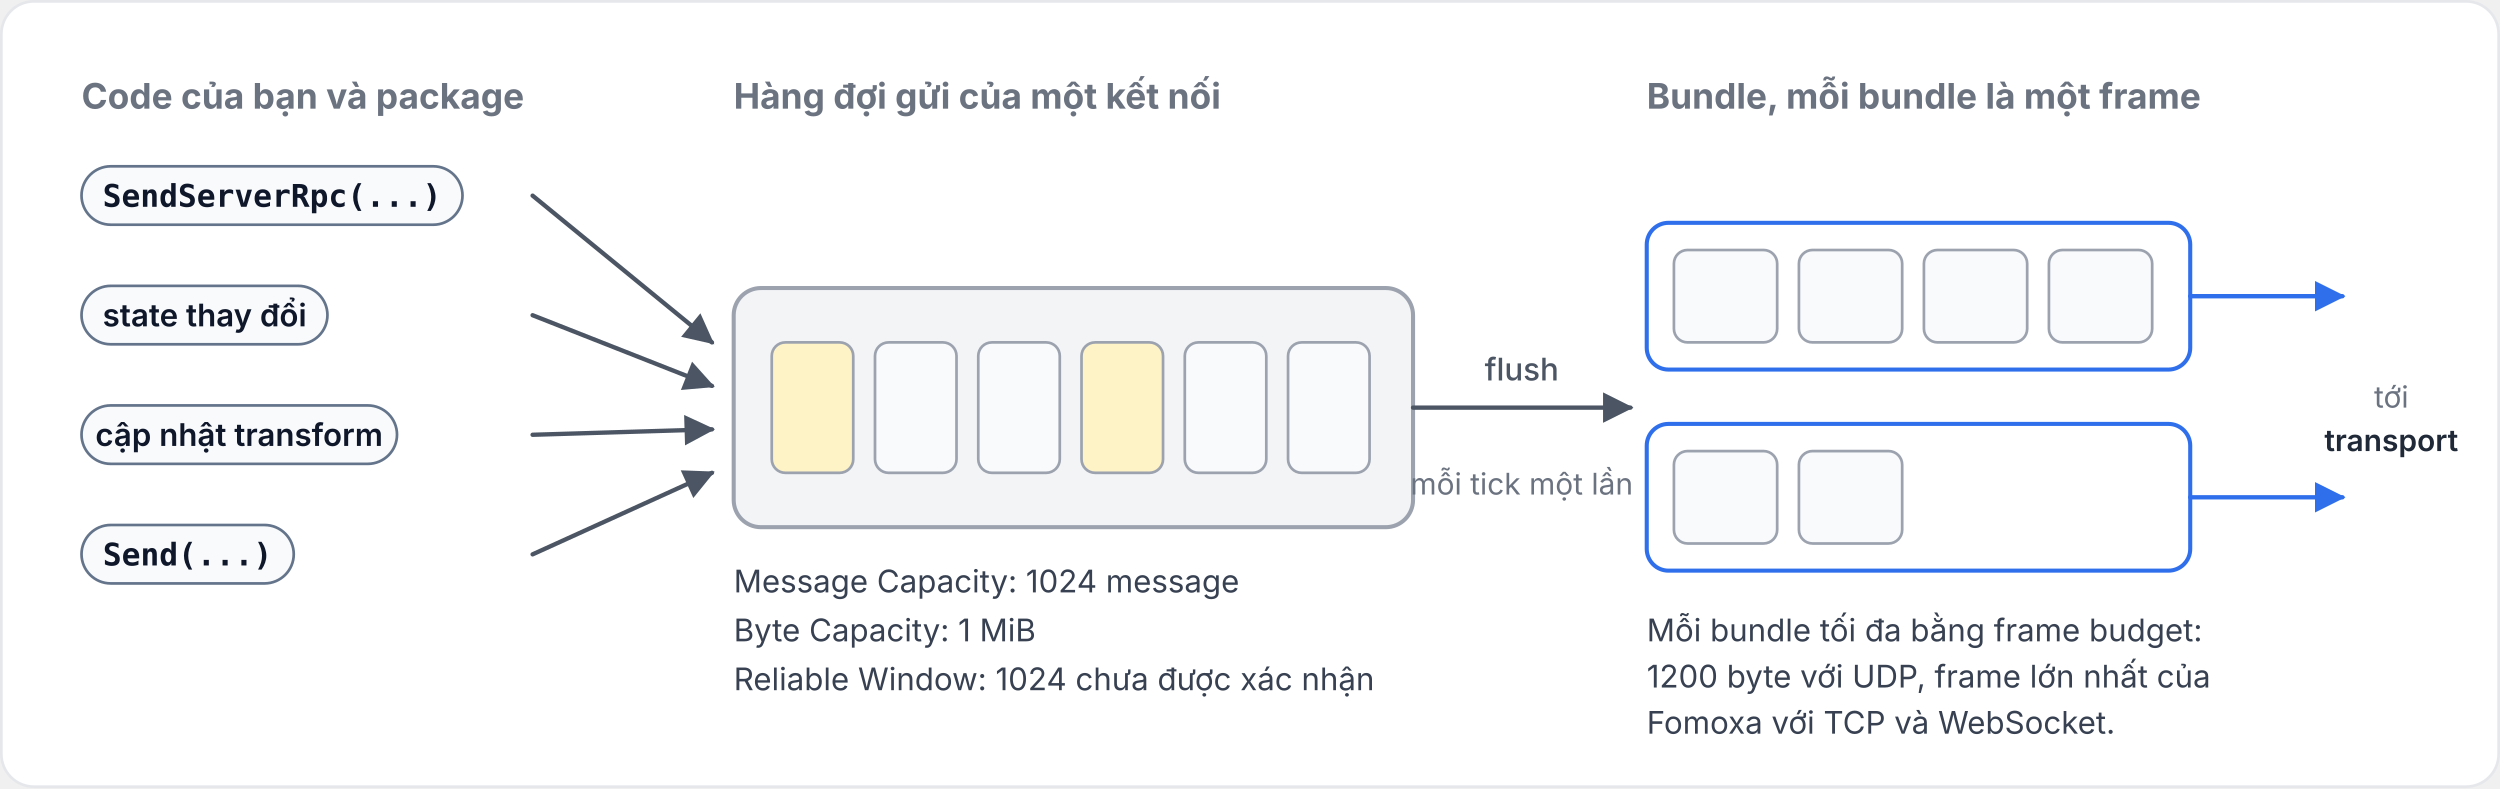
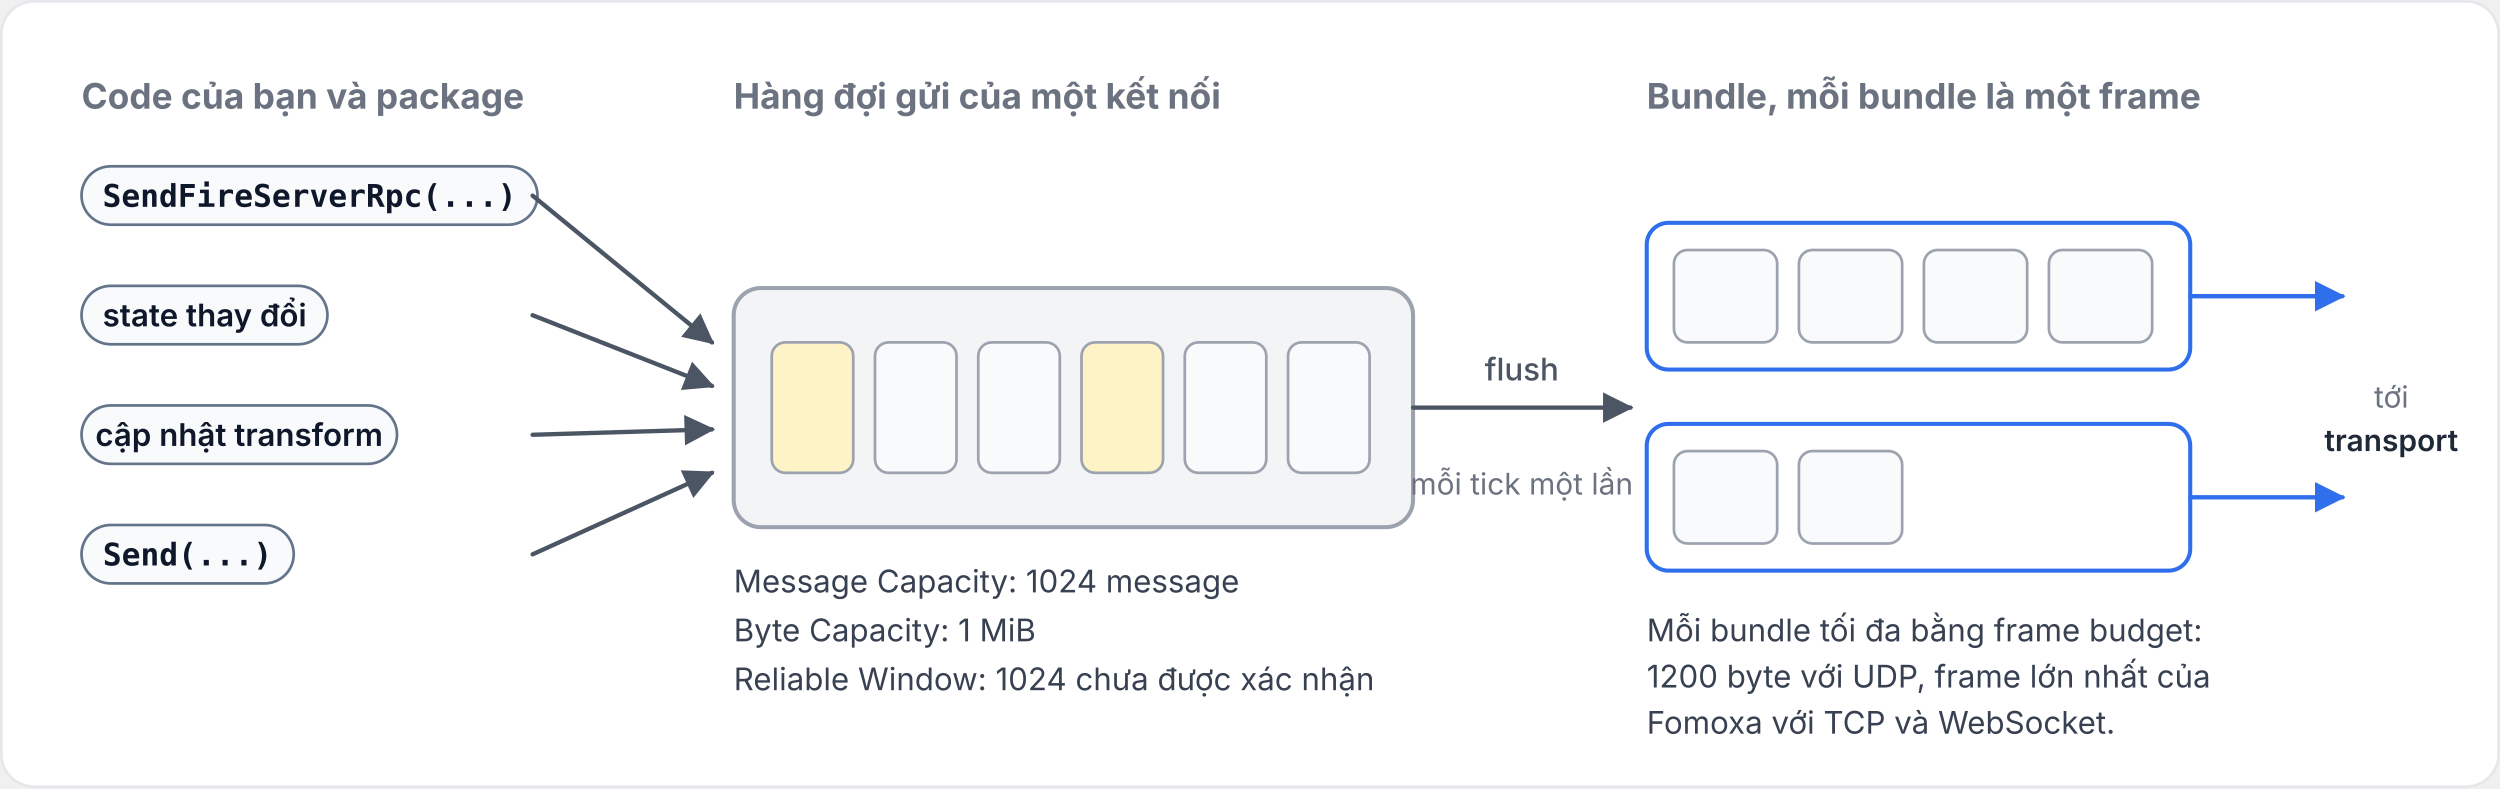
<svg xmlns="http://www.w3.org/2000/svg" width="920" height="290" viewBox="0 0 920 290" role="img" aria-label="Lệnh gửi đi vào hàng đợi rồi được flush thành bundle">
  <defs>
    <marker id="arrow-2F6FEB" viewBox="0 0 10 10" refX="9" refY="5" markerWidth="7" markerHeight="7" orient="auto-start-reverse">
      <path d="M 0 0 L 10 5 L 0 10 z" fill="#2F6FEB" />
    </marker>
    <marker id="arrow-4B5563" viewBox="0 0 10 10" refX="9" refY="5" markerWidth="7" markerHeight="7" orient="auto-start-reverse">
      <path d="M 0 0 L 10 5 L 0 10 z" fill="#4B5563" />
    </marker>
  </defs>
  <rect x="0.5" y="0.5" width="919" height="289" rx="12" fill="#FFFFFF" stroke="#E5E7EB" />
  <text x="30.0" y="40.0" font-family="Inter, 'Segoe UI', Roboto, 'Helvetica Neue', Arial, sans-serif" font-size="13" font-weight="700" fill="#6B7280" text-anchor="start">Code của bạn và package</text>
-   <rect x="30.0" y="61.2" width="140.2" height="21.5" rx="10.75" fill="#F8FAFC" stroke="#64748B" stroke-width="1" />
-   <text x="100.1" y="76.1" font-family="'JetBrains Mono', 'Cascadia Mono', Consolas, Menlo, monospace" font-size="11.5" font-weight="600" fill="#0F172A" text-anchor="middle">SendServerRpc(...)</text>
+   <rect x="30.0" y="61.2" width="167.8" height="21.5" rx="10.75" fill="#F8FAFC" stroke="#64748B" stroke-width="1" />
+   <text x="113.9" y="76.1" font-family="'JetBrains Mono', 'Cascadia Mono', Consolas, Menlo, monospace" font-size="11.5" font-weight="600" fill="#0F172A" text-anchor="middle">SendFireServerRpc(...)</text>
  <path d="M 196.0 72.0 L 262.0 126.0" fill="none" stroke="#4B5563" stroke-width="1.6" stroke-linejoin="round" stroke-linecap="round" marker-end="url(#arrow-4B5563)" />
  <rect x="30.0" y="105.2" width="90.5" height="21.5" rx="10.75" fill="#F8FAFC" stroke="#64748B" stroke-width="1" />
  <text x="75.3" y="120.1" font-family="Inter, 'Segoe UI', Roboto, 'Helvetica Neue', Arial, sans-serif" font-size="11.5" font-weight="600" fill="#0F172A" text-anchor="middle">state thay đổi</text>
  <path d="M 196.0 116.0 L 262.0 142.0" fill="none" stroke="#4B5563" stroke-width="1.6" stroke-linejoin="round" stroke-linecap="round" marker-end="url(#arrow-4B5563)" />
  <rect x="30.0" y="149.2" width="116.1" height="21.5" rx="10.75" fill="#F8FAFC" stroke="#64748B" stroke-width="1" />
  <text x="88.0" y="164.1" font-family="Inter, 'Segoe UI', Roboto, 'Helvetica Neue', Arial, sans-serif" font-size="11.5" font-weight="600" fill="#0F172A" text-anchor="middle">cập nhật transform</text>
  <path d="M 196.0 160.0 L 262.0 158.0" fill="none" stroke="#4B5563" stroke-width="1.6" stroke-linejoin="round" stroke-linecap="round" marker-end="url(#arrow-4B5563)" />
  <rect x="30.0" y="193.2" width="78.1" height="21.5" rx="10.75" fill="#F8FAFC" stroke="#64748B" stroke-width="1" />
  <text x="69.0" y="208.1" font-family="'JetBrains Mono', 'Cascadia Mono', Consolas, Menlo, monospace" font-size="11.5" font-weight="600" fill="#0F172A" text-anchor="middle">Send(...)</text>
  <path d="M 196.0 204.0 L 262.0 174.0" fill="none" stroke="#4B5563" stroke-width="1.6" stroke-linejoin="round" stroke-linecap="round" marker-end="url(#arrow-4B5563)" />
  <text x="270.0" y="40.0" font-family="Inter, 'Segoe UI', Roboto, 'Helvetica Neue', Arial, sans-serif" font-size="13" font-weight="700" fill="#6B7280" text-anchor="start">Hàng đợi gửi của một kết nối</text>
  <rect x="270.0" y="106.0" width="250.0" height="88.0" rx="10" fill="#F3F4F6" stroke="#9CA3AF" stroke-width="1.5" />
  <rect x="284.0" y="126.0" width="30.0" height="48.0" rx="5" fill="#FEF3C7" stroke="#9CA3AF" stroke-width="1" />
  <rect x="322.0" y="126.0" width="30.0" height="48.0" rx="5" fill="#F8FAFC" stroke="#9CA3AF" stroke-width="1" />
  <rect x="360.0" y="126.0" width="30.0" height="48.0" rx="5" fill="#F8FAFC" stroke="#9CA3AF" stroke-width="1" />
  <rect x="398.0" y="126.0" width="30.0" height="48.0" rx="5" fill="#FEF3C7" stroke="#9CA3AF" stroke-width="1" />
  <rect x="436.0" y="126.0" width="30.0" height="48.0" rx="5" fill="#F8FAFC" stroke="#9CA3AF" stroke-width="1" />
  <rect x="474.0" y="126.0" width="30.0" height="48.0" rx="5" fill="#F8FAFC" stroke="#9CA3AF" stroke-width="1" />
  <text x="270.0" y="218.0" font-family="Inter, 'Segoe UI', Roboto, 'Helvetica Neue', Arial, sans-serif" font-size="11.5" font-weight="400" fill="#374151" text-anchor="start">Message Capacity: 1024 message</text>
  <text x="270.0" y="236.0" font-family="Inter, 'Segoe UI', Roboto, 'Helvetica Neue', Arial, sans-serif" font-size="11.5" font-weight="400" fill="#374151" text-anchor="start">Byte Capacity: 1 MiB</text>
  <text x="270.0" y="254.0" font-family="Inter, 'Segoe UI', Roboto, 'Helvetica Neue', Arial, sans-serif" font-size="11.5" font-weight="400" fill="#374151" text-anchor="start">Reliable Window: 1024 chưa được xác nhận</text>
  <path d="M 520.0 150.0 L 600.0 150.0" fill="none" stroke="#4B5563" stroke-width="1.6" stroke-linejoin="round" stroke-linecap="round" marker-end="url(#arrow-4B5563)" />
  <rect x="542.8" y="128.5" width="34.3" height="16.5" rx="3" fill="#FFFFFF" fill-opacity="0.92" />
  <text x="560.0" y="140.0" font-family="Inter, 'Segoe UI', Roboto, 'Helvetica Neue', Arial, sans-serif" font-size="11.5" font-weight="500" fill="#4B5563" text-anchor="middle">flush</text>
  <text x="560.0" y="182.0" font-family="Inter, 'Segoe UI', Roboto, 'Helvetica Neue', Arial, sans-serif" font-size="11" font-weight="400" fill="#6B7280" text-anchor="middle">mỗi tick một lần</text>
  <text x="606.0" y="40.0" font-family="Inter, 'Segoe UI', Roboto, 'Helvetica Neue', Arial, sans-serif" font-size="13" font-weight="700" fill="#6B7280" text-anchor="start">Bundle, mỗi bundle là một frame</text>
  <rect x="606.0" y="82.0" width="200.0" height="54.0" rx="8" fill="#FFFFFF" stroke="#2F6FEB" stroke-width="1.5" />
  <rect x="616.0" y="92.0" width="38.0" height="34.0" rx="5" fill="#F8FAFC" stroke="#9CA3AF" stroke-width="1" />
  <rect x="662.0" y="92.0" width="38.0" height="34.0" rx="5" fill="#F8FAFC" stroke="#9CA3AF" stroke-width="1" />
  <rect x="708.0" y="92.0" width="38.0" height="34.0" rx="5" fill="#F8FAFC" stroke="#9CA3AF" stroke-width="1" />
  <rect x="754.0" y="92.0" width="38.0" height="34.0" rx="5" fill="#F8FAFC" stroke="#9CA3AF" stroke-width="1" />
  <path d="M 806.0 109.0 L 862.0 109.0" fill="none" stroke="#2F6FEB" stroke-width="1.6" stroke-linejoin="round" stroke-linecap="round" marker-end="url(#arrow-2F6FEB)" />
  <rect x="606.0" y="156.0" width="200.0" height="54.0" rx="8" fill="#FFFFFF" stroke="#2F6FEB" stroke-width="1.5" />
  <rect x="616.0" y="166.0" width="38.0" height="34.0" rx="5" fill="#F8FAFC" stroke="#9CA3AF" stroke-width="1" />
  <rect x="662.0" y="166.0" width="38.0" height="34.0" rx="5" fill="#F8FAFC" stroke="#9CA3AF" stroke-width="1" />
  <path d="M 806.0 183.0 L 862.0 183.0" fill="none" stroke="#2F6FEB" stroke-width="1.6" stroke-linejoin="round" stroke-linecap="round" marker-end="url(#arrow-2F6FEB)" />
  <text x="880.0" y="150.0" font-family="Inter, 'Segoe UI', Roboto, 'Helvetica Neue', Arial, sans-serif" font-size="11" font-weight="400" fill="#6B7280" text-anchor="middle">tới</text>
  <text x="880.0" y="166.0" font-family="Inter, 'Segoe UI', Roboto, 'Helvetica Neue', Arial, sans-serif" font-size="11" font-weight="600" fill="#1F2937" text-anchor="middle">transport</text>
  <text x="606.0" y="236.0" font-family="Inter, 'Segoe UI', Roboto, 'Helvetica Neue', Arial, sans-serif" font-size="11.5" font-weight="400" fill="#374151" text-anchor="start">Mỗi bundle tối đa bằng frame budget:</text>
  <text x="606.0" y="253.0" font-family="Inter, 'Segoe UI', Roboto, 'Helvetica Neue', Arial, sans-serif" font-size="11.5" font-weight="400" fill="#374151" text-anchor="start">1200 byte với UDP, frame lớn nhất của</text>
  <text x="606.0" y="270.0" font-family="Inter, 'Segoe UI', Roboto, 'Helvetica Neue', Arial, sans-serif" font-size="11.5" font-weight="400" fill="#374151" text-anchor="start">Fomoxa với TCP và WebSocket.</text>
</svg>
